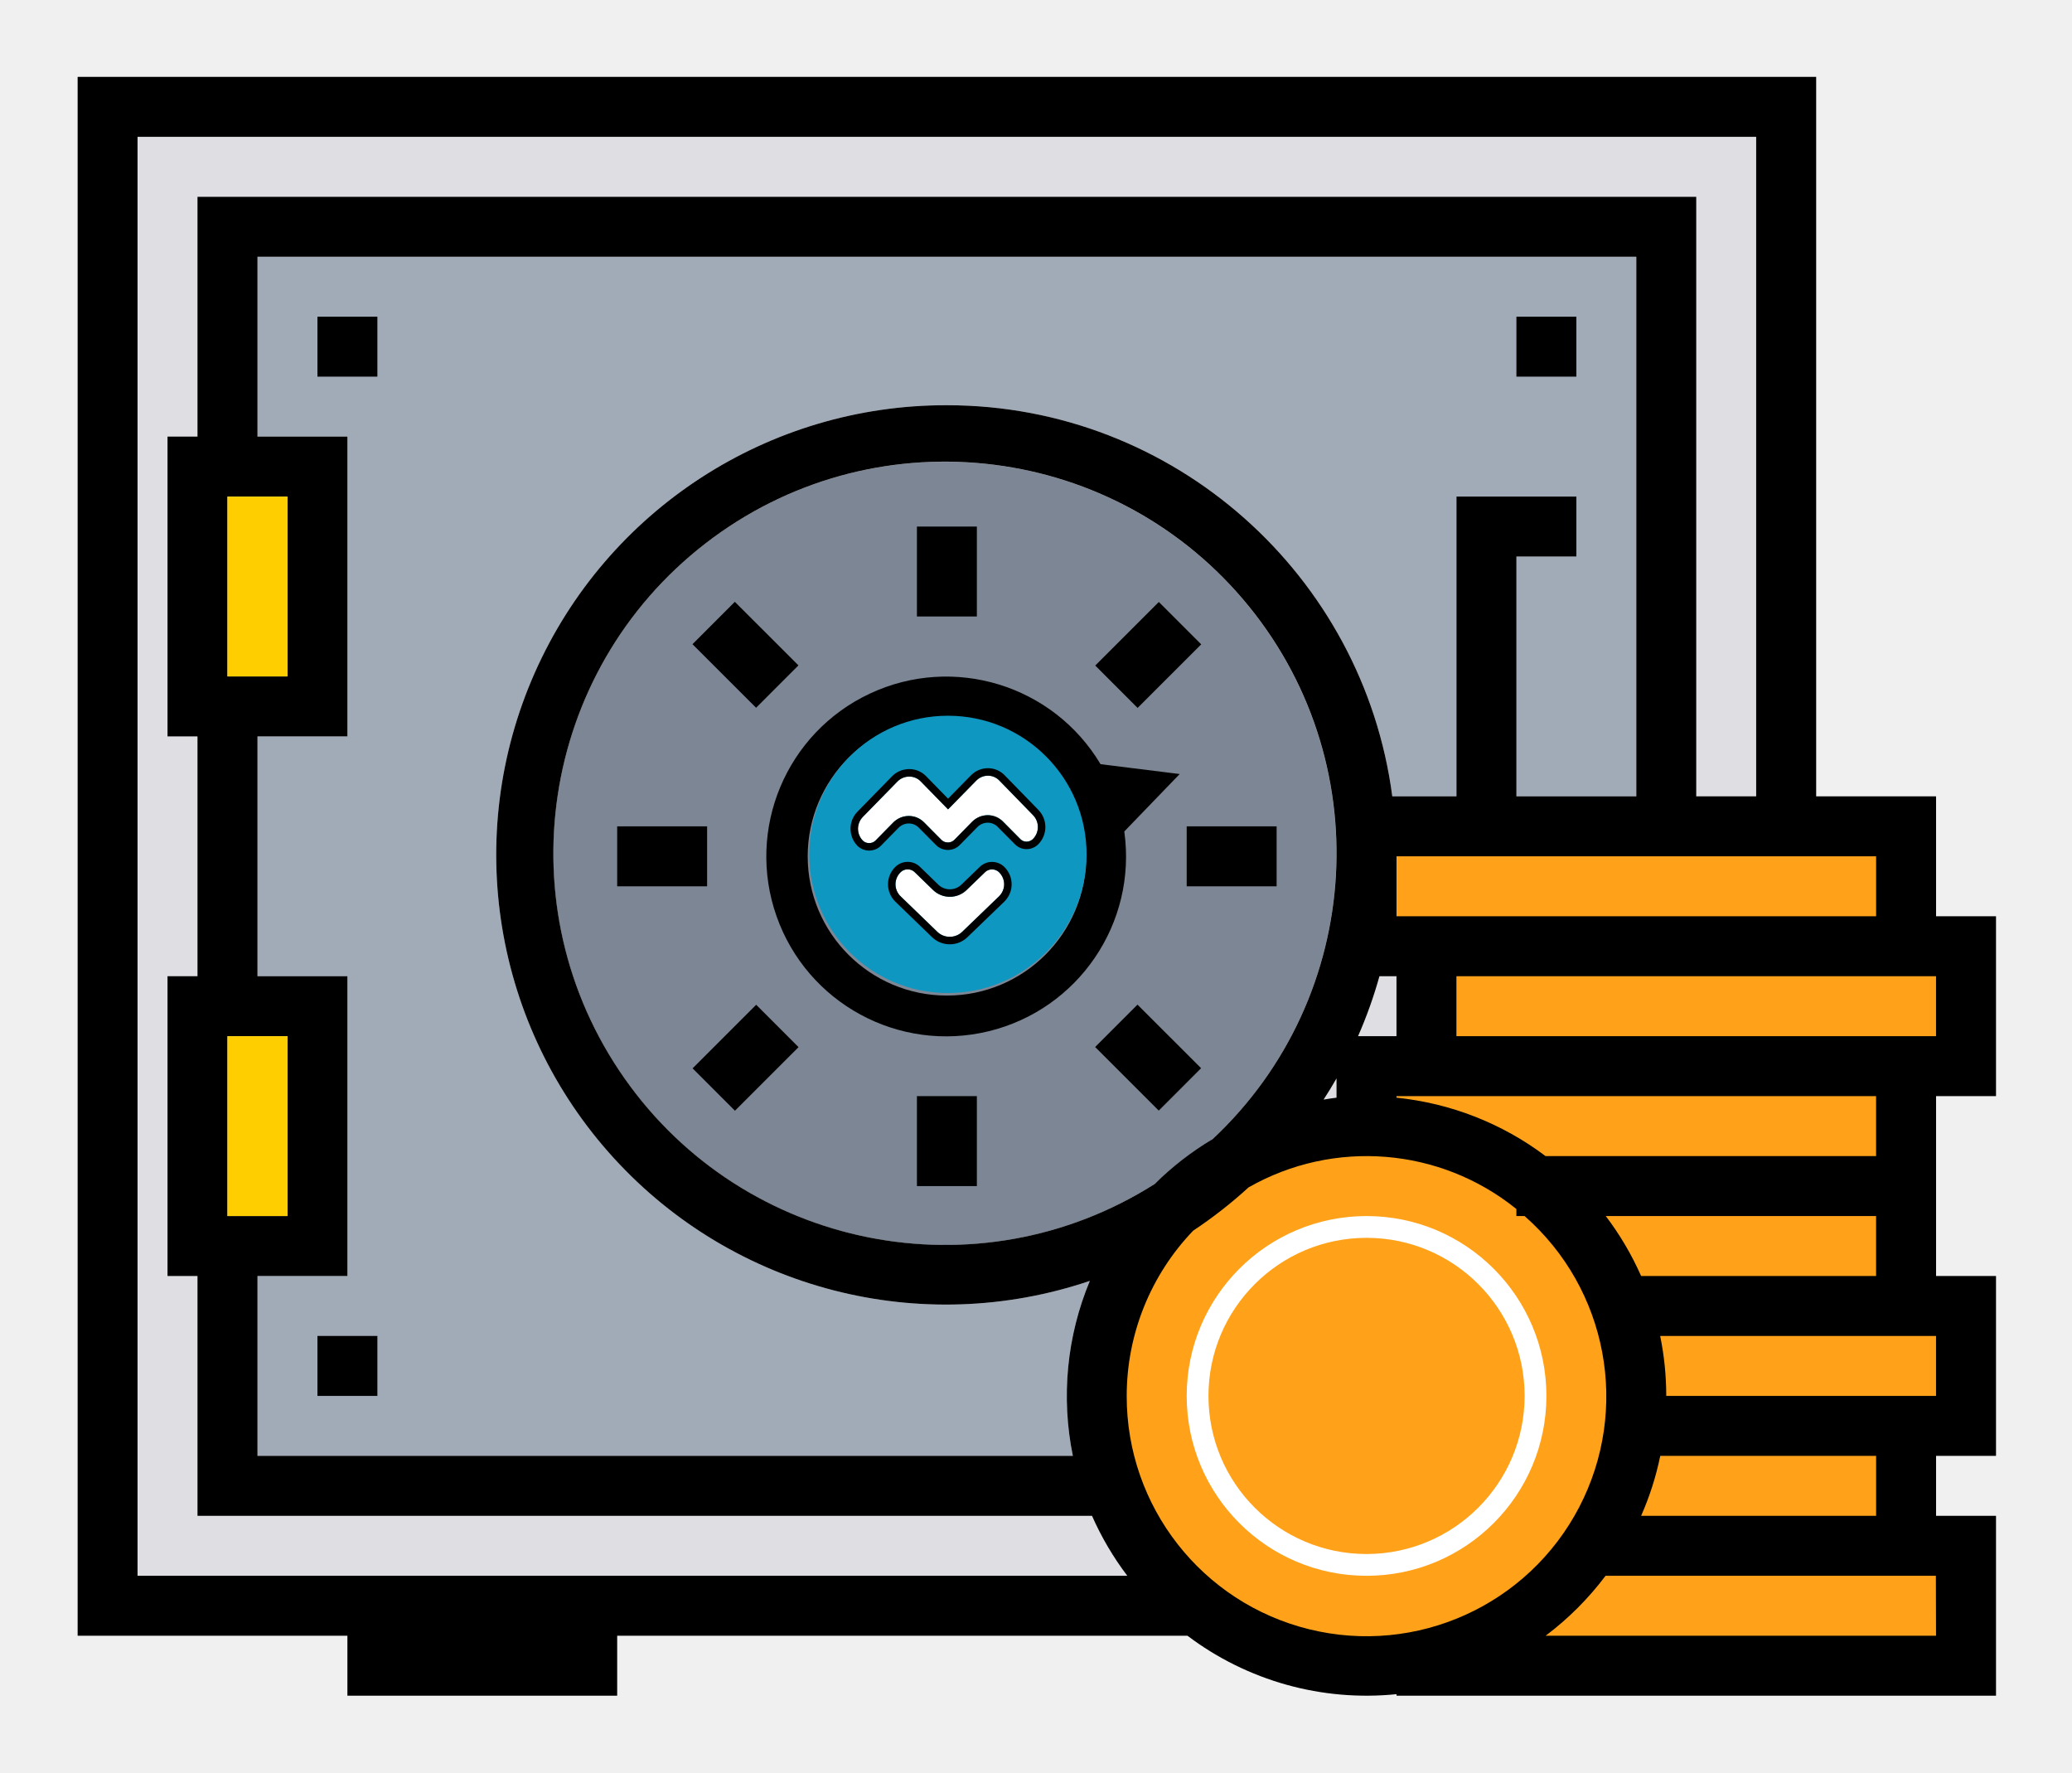
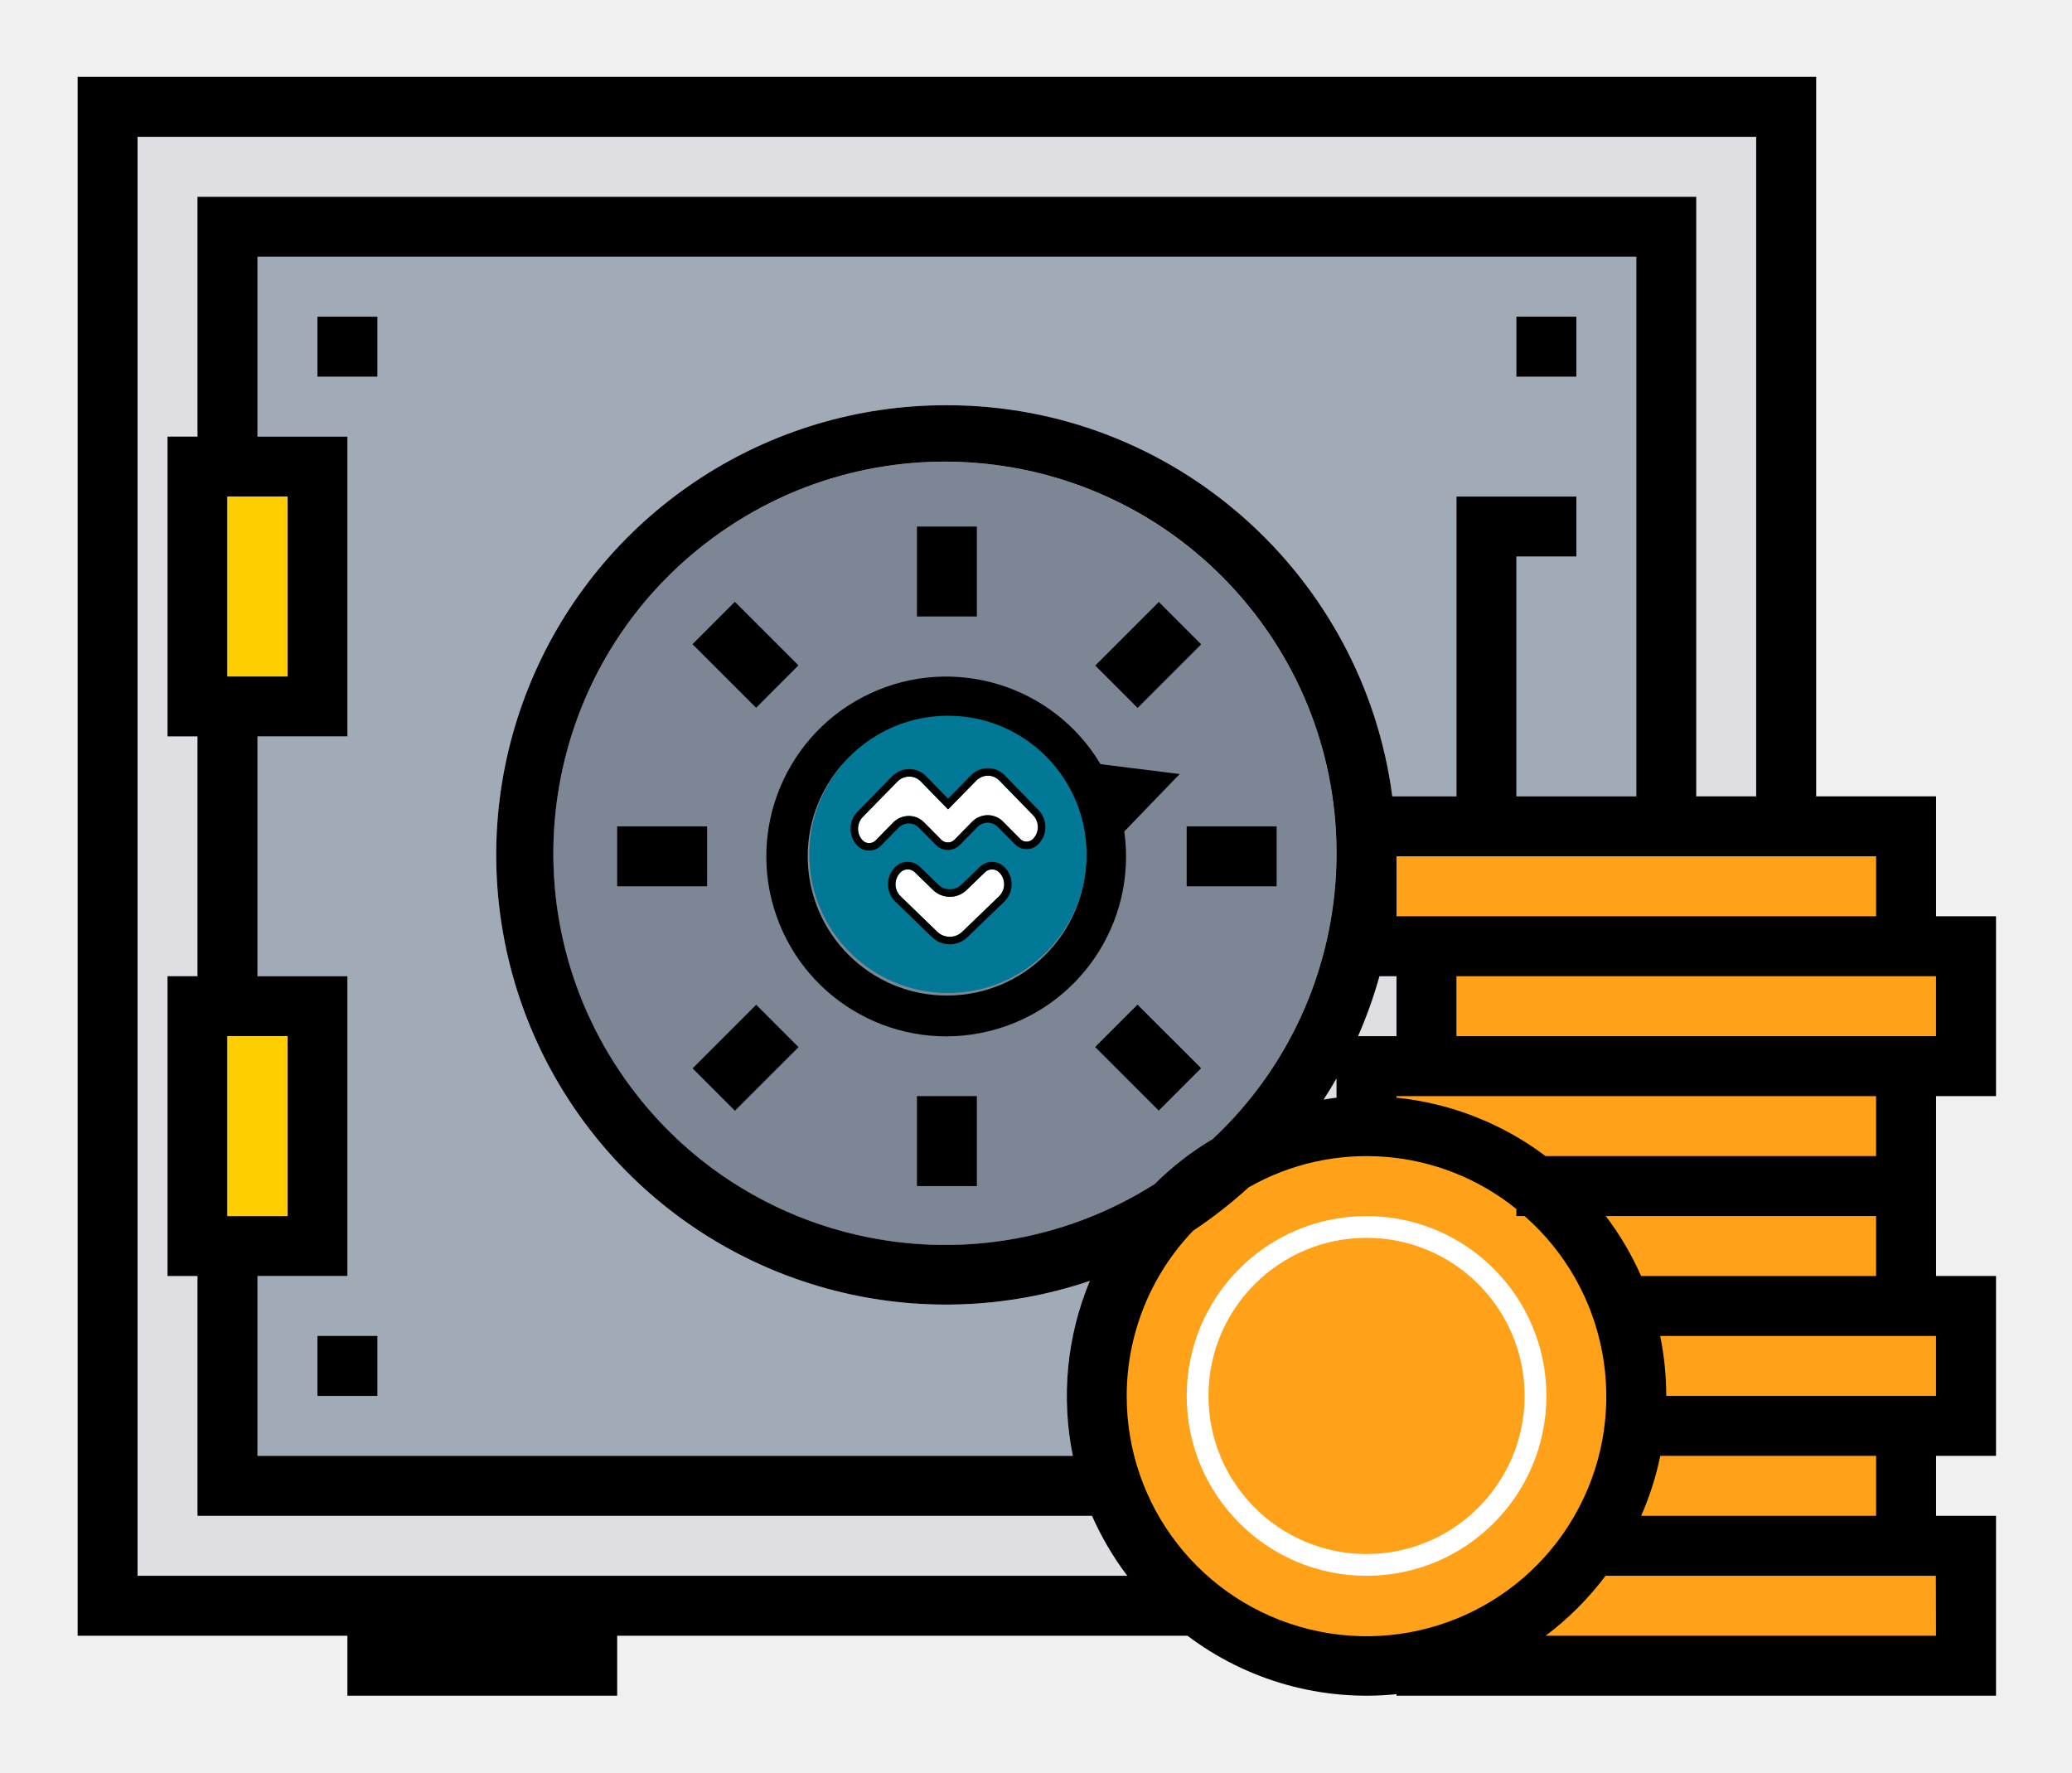
<svg xmlns="http://www.w3.org/2000/svg" xmlns:xlink="http://www.w3.org/1999/xlink" width="553" height="473">
  <defs>
    <path id="a" d="M48.764 41.011c-.701 0-1.374.27-1.864.748l-4.952 4.784a6.387 6.387 0 0 1-4.442 1.774c-1.67 0-3.27-.639-4.442-1.774l-4.94-4.795A2.664 2.664 0 0 0 26.259 41a2.664 2.664 0 0 0-1.876.748 4.465 4.465 0 0 0 0 6.461l9.774 9.453A4.755 4.755 0 0 0 37.482 59a4.755 4.755 0 0 0 3.325-1.338l9.81-9.453a4.465 4.465 0 0 0 0-6.46 2.665 2.665 0 0 0-1.853-.738z" />
    <path id="b" d="M50.692 17.273A4.192 4.192 0 0 0 47.675 16a4.375 4.375 0 0 0-3.143 1.342l-7.503 7.65-7.365-7.534a4.19 4.19 0 0 0-3.029-1.215 4.375 4.375 0 0 0-3.143 1.342l-9.178 9.386a4.542 4.542 0 0 0-.07 6.319 2.44 2.44 0 0 0 3.443 0l4.657-4.745a5.872 5.872 0 0 1 4.222-1.794c1.535 0 3.007.622 4.084 1.724l4.59 4.63c.344.357.795.593 1.284.67a2.453 2.453 0 0 0 2.226-.694l4.657-4.744a5.872 5.872 0 0 1 4.222-1.794c1.535 0 3.007.621 4.084 1.724l4.59 4.63a2.285 2.285 0 0 0 1.674.705 2.445 2.445 0 0 0 1.755-.752 4.542 4.542 0 0 0-.022-6.319l-9.018-9.258z" />
  </defs>
  <g fill="none">
    <path fill="#DFDFE3" d="M28.72 28.52h448v400h-448z" />
    <path fill="#FFA21A" d="M508.72 284.52h16v-32h-16v-32h-144v32h16v32h-16v16a72 72 0 1 0 16 142.19v1.81h144v-32h-16v-32h16v-32h-16v-64z" />
    <path fill="#A1ABB8" d="M286.34 388.52H68.72v-48h24v-80h-24v-64h24v-80h-24v-48h368v144h-32v-64h16v-16h-32v80h-17.13c-7.7-58.8-58-104.38-118.86-104.38-47.6-.115-90.769 27.917-110.028 71.448-19.26 43.53-10.968 94.329 21.132 129.477 32.101 35.147 81.942 47.999 127.036 32.755a79.84 79.84 0 0 0-4.53 46.7z" />
    <path fill="#7D8694" d="M308.21 315.95c-47.121 29.926-109.442 17.539-141.537-28.133-32.095-45.672-22.632-108.503 21.49-142.697 44.122-34.193 107.327-27.676 143.545 14.8 36.217 42.477 32.66 105.918-8.078 144.08" />
    <path fill="#000" d="M84.72 84.52h16v16h-16zm320 0h16v16h-16zm-320 272h16v16h-16zm160-64h16v24h-16zm0-152h16v24h-16zm-80 80h24v16h-24zm152 0h24v16h-24zm-24.435 58.89l11.303-11.31 16.977 16.964-11.303 11.31zM184.819 171.912l11.302-11.31 16.977 16.964-11.303 11.31zm.029 113.19l16.973-16.967 11.305 11.308-16.974 16.968zM292.313 177.61l16.974-16.967 11.304 11.308-16.973 16.968zm7.757 44.27l14.78-15.32-21.12-2.63c-12.649-21.16-39.271-29.298-61.59-18.826-22.318 10.472-33.074 36.148-24.884 59.4 8.19 23.253 32.663 36.52 56.618 30.694 23.954-5.826 39.6-28.851 36.196-53.268v-.05zm-47.34 43.8c-20.523 0-37.16-16.637-37.16-37.16 0-20.523 16.637-37.16 37.16-37.16 20.523 0 37.16 16.637 37.16 37.16a37.16 37.16 0 0 1-37.17 37.16h.01z" />
    <path fill="#FFF" d="M364.72 324.52c-26.51 0-48 21.49-48 48s21.49 48 48 48 48-21.49 48-48-21.49-48-48-48zm0 90.19c-23.3 0-42.19-18.89-42.19-42.19 0-23.3 18.89-42.19 42.19-42.19 23.3 0 42.19 18.89 42.19 42.19-.022 23.292-18.898 42.168-42.19 42.19z" />
    <path fill="#000" d="M516.72 308.52v-16h16v-48h-16v-32h-32v-192h-464v416h72v16h72v-16h152.21a79.28 79.28 0 0 0 55.79 15.59v.41h160v-48h-16v-16h16v-48h-16v-32zm-16-80v16h-128v-16h128zm-57.62 160h57.62v16H438a78.74 78.74 0 0 0 5.11-16h-.01zm-14.54-64h72.15v16H438a79.93 79.93 0 0 0-9.43-16h-.01zm-7.85-16h-8.21a79.43 79.43 0 0 0-39.79-15.59v-.41h128v16h-80zm-112.51 7.43c-47.131 29.91-109.447 17.5-141.526-28.181-32.079-45.682-22.597-108.51 21.536-142.688 44.133-34.18 107.335-27.644 143.539 14.843 36.204 42.487 32.63 105.925-8.119 144.076a80.34 80.34 0 0 0-15.42 11.95h-.01zm-21.87 72.57H68.72v-48h24v-80h-24v-64h24v-80h-24v-48h368v144h-32v-64h16v-16h-32v80h-17.13c-7.7-58.8-58-104.38-118.86-104.38-47.6-.115-90.769 27.917-110.028 71.448-19.26 43.53-10.968 94.329 21.132 129.477 32.101 35.147 81.942 47.999 127.036 32.755a79.84 79.84 0 0 0-4.53 46.7h-.01zm-209.62-112v48h-16v-48h16zm0-144v48h-16v-48h16zm296 128v16h-10.26a119.82 119.82 0 0 0 5.71-16h4.55zm-16 27.24v5.17c-1.17.12-2.3.34-3.46.51 1.22-1.86 2.37-3.76 3.47-5.68h-.01zm-264 132.76h-56v-384h432v176h-16v-160h-400v64h-8v80h8v64h-8v80h8v64h238.74a79.93 79.93 0 0 0 9.42 16H92.71zm208-48a63.7 63.7 0 0 1 17.74-44.1 120.92 120.92 0 0 0 14.78-11.55c22.745-12.965 51.11-10.675 71.48 5.77v1.88h2.19c22.185 19.45 28.2 51.545 14.563 77.707-13.638 26.163-43.393 39.613-72.042 32.565-28.65-7.049-48.769-32.768-48.711-62.272zm216 64h-104.2a80.46 80.46 0 0 0 16-16h88.16l.04 16zm0-64h-72a79.87 79.87 0 0 0-1.62-16h73.62v16zm-128-96v-16h128v16h-128z" />
    <path fill="#FFCE00" d="M60.72 132.52h16v48h-16zm0 144h16v48h-16z" />
    <g transform="translate(216 191)">
-       <circle cx="37" cy="37" r="37" fill="#0E97C0" />
+       <circle cx="37" cy="37" r="37" fill="#007896" />
      <use fill="#FFF" fill-rule="evenodd" xlink:href="#a" />
      <path stroke="#000" stroke-width="2" d="M48.764 40.011c.954 0 1.87.364 2.55 1.02 2.248 2.187 2.248 5.708-.003 7.898l-9.804 9.448A5.755 5.755 0 0 1 37.482 60a5.752 5.752 0 0 1-4.02-1.619l-9.777-9.455a5.464 5.464 0 0 1-.001-7.893A3.66 3.66 0 0 1 26.258 40a3.661 3.661 0 0 1 2.562 1.03l4.94 4.795a5.387 5.387 0 0 0 3.746 1.492 5.388 5.388 0 0 0 3.747-1.493l4.948-4.78a3.663 3.663 0 0 1 2.563-1.033z" />
      <use fill="#FFF" fill-rule="evenodd" xlink:href="#b" />
      <path stroke="#000" stroke-width="2" d="M51.409 16.576l9.015 9.256a5.541 5.541 0 0 1 .03 7.711 3.44 3.44 0 0 1-2.466 1.06 3.275 3.275 0 0 1-2.396-1.003l-4.594-4.634a4.711 4.711 0 0 0-3.37-1.423c-1.317 0-2.58.536-3.507 1.494l-4.657 4.744a3.436 3.436 0 0 1-3.098.982 3.278 3.278 0 0 1-1.837-.954l-4.594-4.635a4.711 4.711 0 0 0-3.37-1.423c-1.317 0-2.58.536-3.507 1.494L18.391 34a3.446 3.446 0 0 1-4.87-.021c-2.06-2.166-2.023-5.593.078-7.707l9.173-9.38a5.365 5.365 0 0 1 3.844-1.649 5.2 5.2 0 0 1 3.763 1.516l6.651 6.804 6.782-6.915A5.375 5.375 0 0 1 47.672 15a5.192 5.192 0 0 1 3.737 1.576z" />
    </g>
  </g>
</svg>
